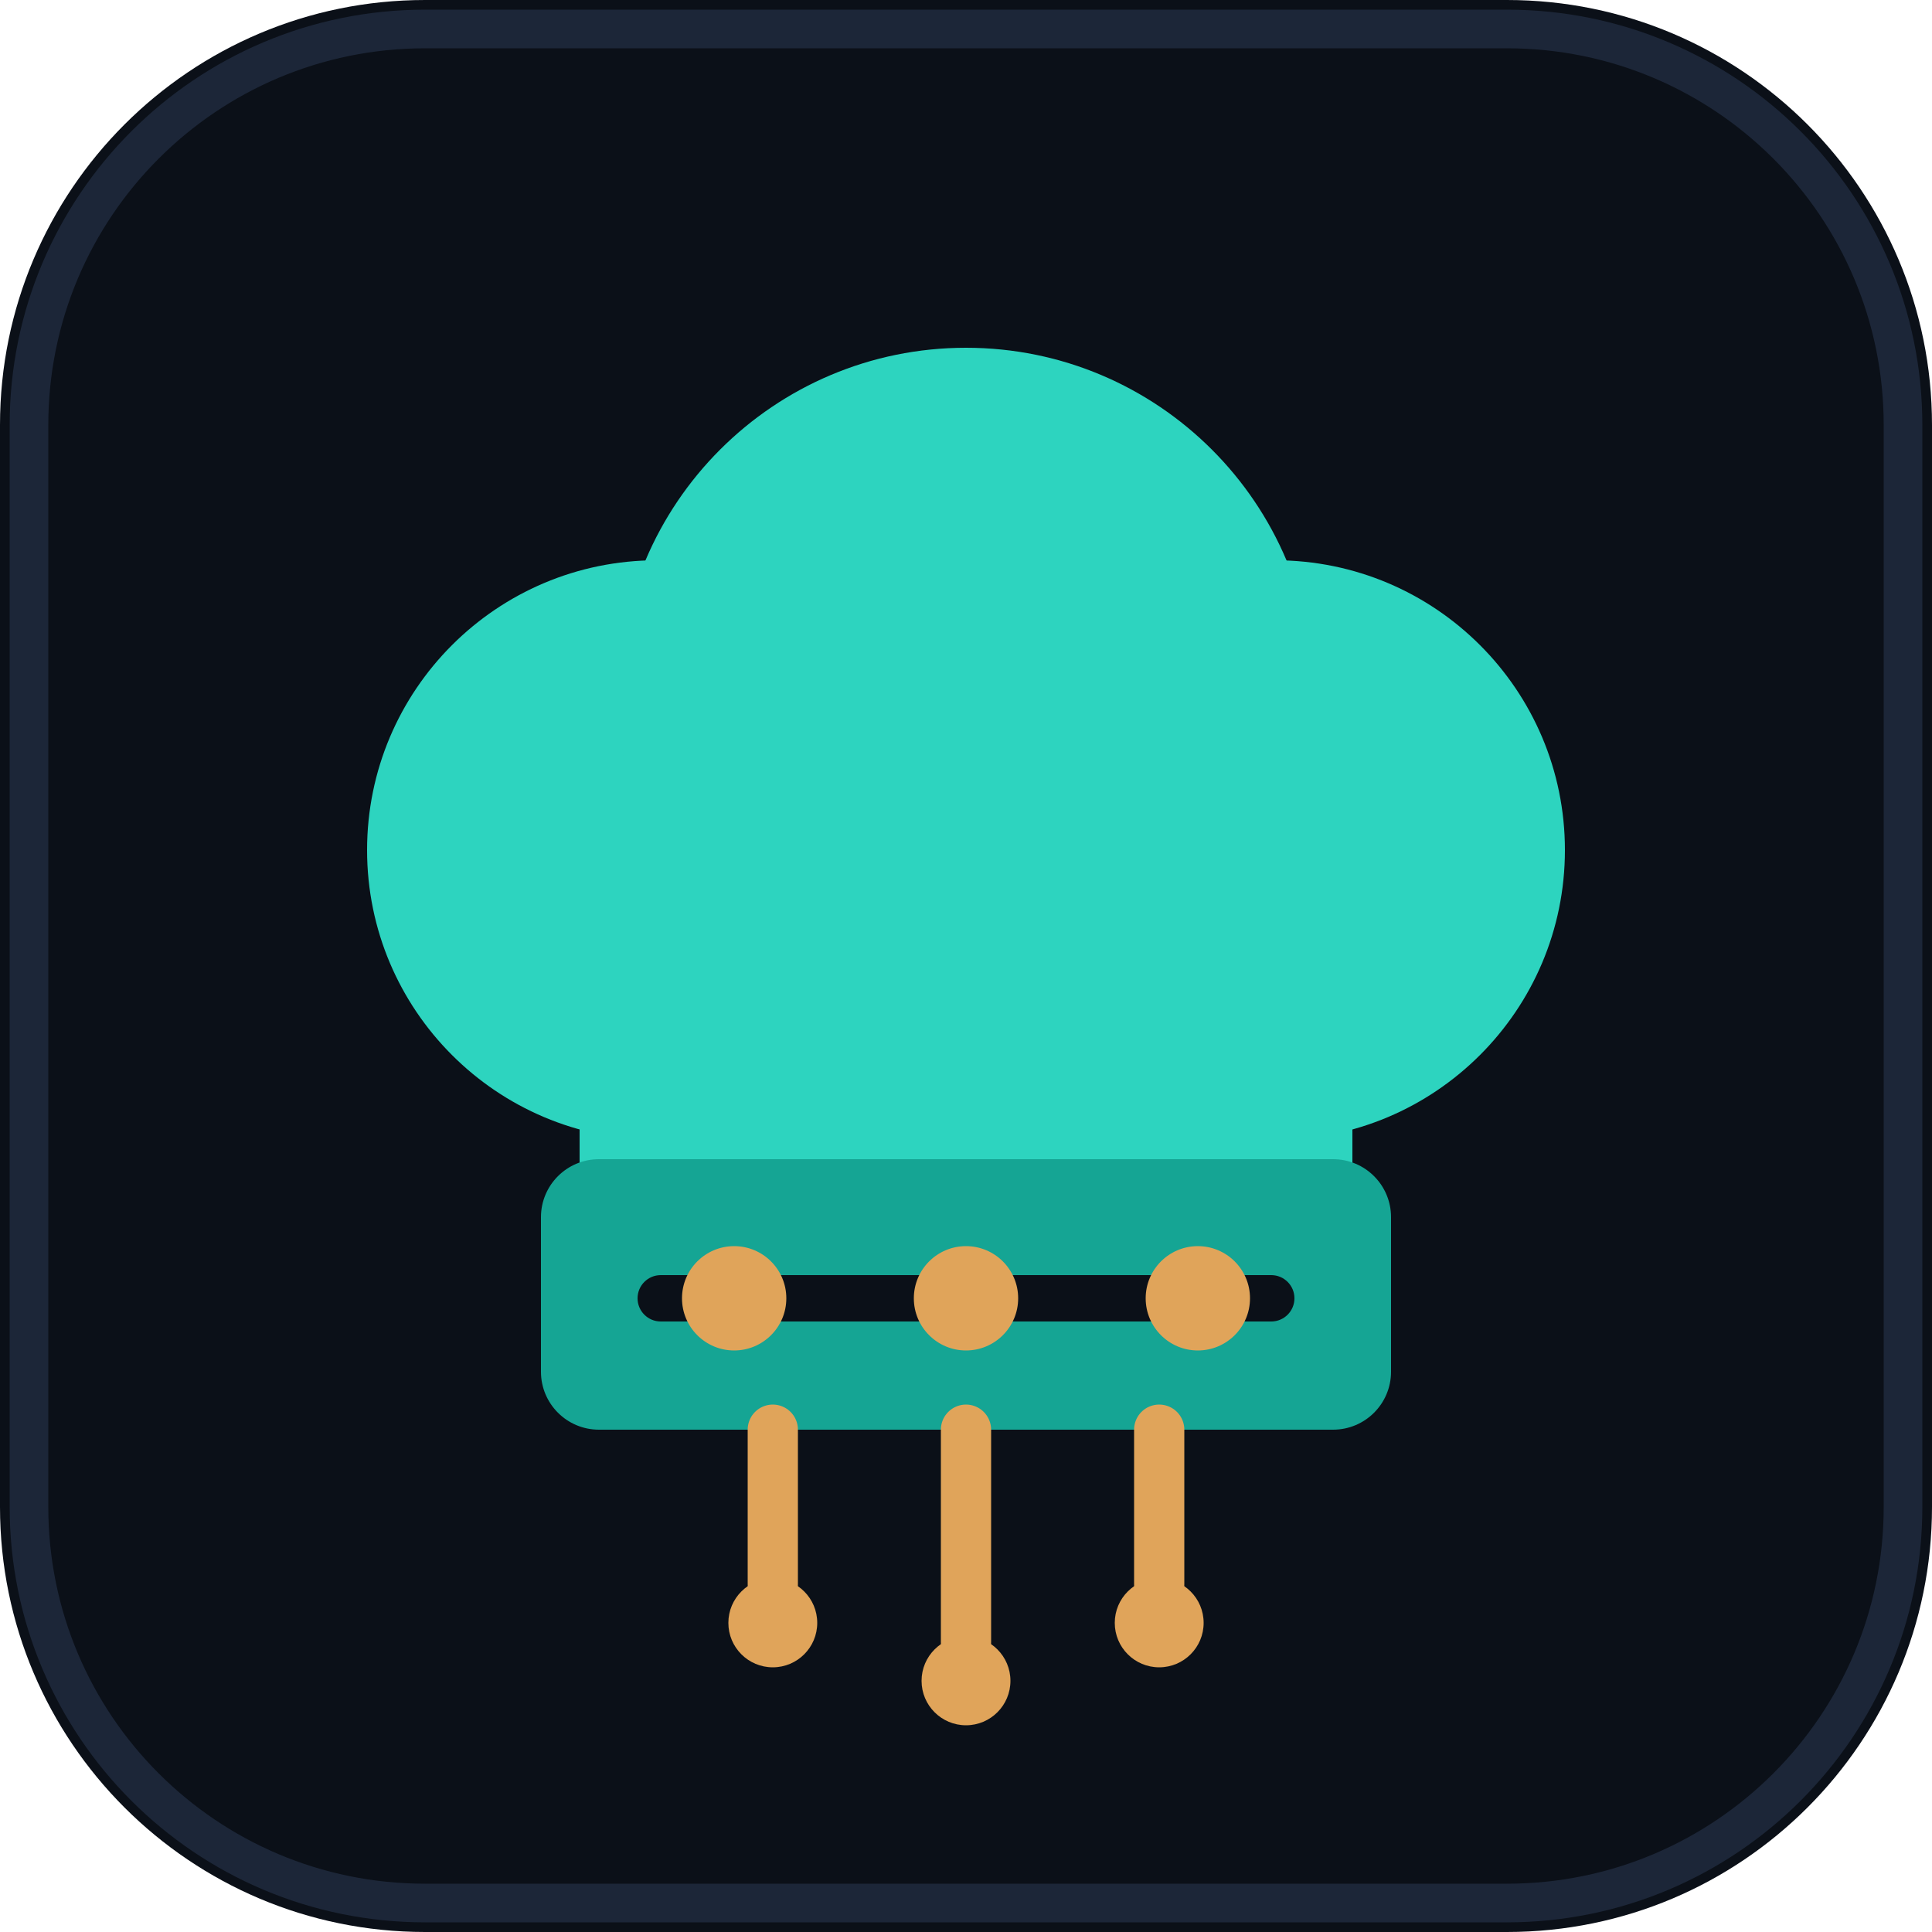
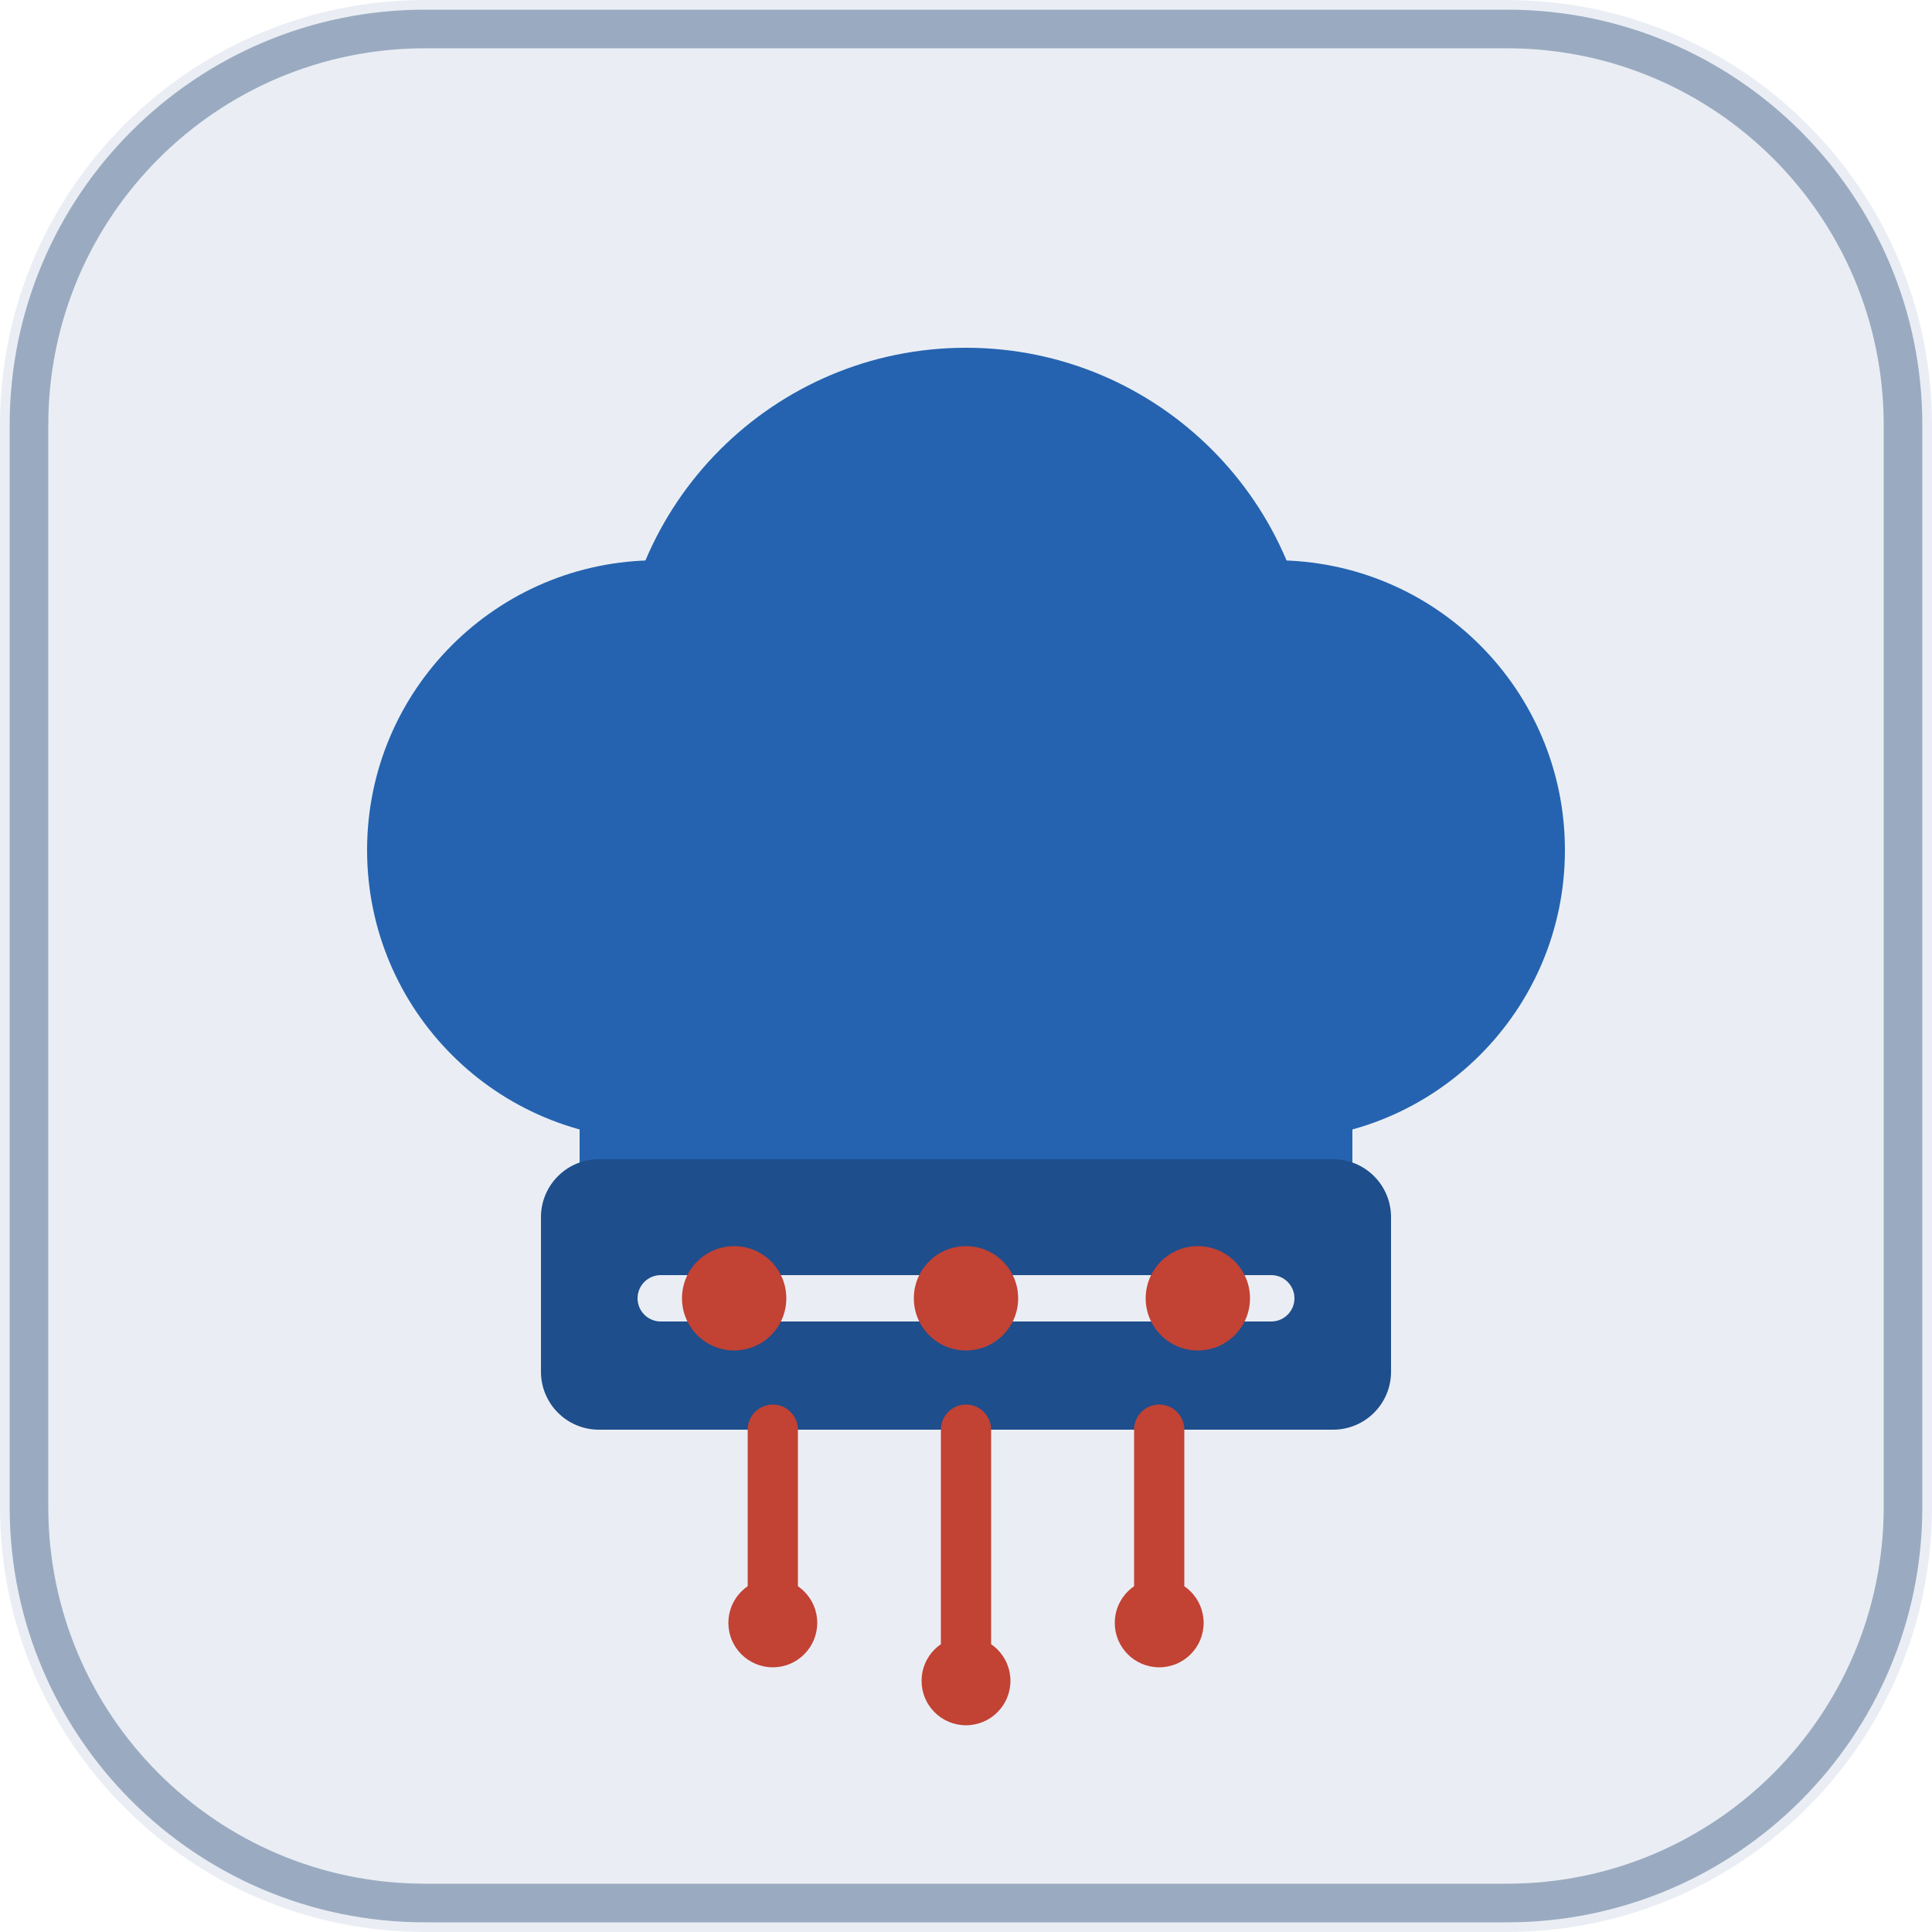
<svg xmlns="http://www.w3.org/2000/svg" viewBox="0 0 100 100" role="img" aria-label="Sketchef">
-   <rect width="100" height="100" rx="22" fill="#0b1018" />
-   <rect x="1.5" y="1.5" width="97" height="97" rx="20.5" fill="none" stroke="#1c2638" stroke-width="2" />
-   <g fill="#2dd4bf">
+   <rect width="100" height="100" rx="22" fill="#eaeef4" />
+   <rect x="1.5" y="1.5" width="97" height="97" rx="20.5" fill="none" stroke="#9aabc1" stroke-width="2" />
+   <g fill="#2563b0">
    <circle cx="34" cy="44" r="15" />
    <circle cx="50" cy="36" r="18" />
    <circle cx="66" cy="44" r="15" />
    <rect x="30" y="42" width="40" height="22" />
  </g>
-   <rect x="28" y="60" width="44" height="14" rx="3" fill="#15a594" />
-   <rect x="33" y="66" width="34" height="2.4" rx="1.2" fill="#0b1018" />
-   <g fill="#e0a45a">
+   <rect x="28" y="60" width="44" height="14" rx="3" fill="#1e4e8c" />
+   <rect x="33" y="66" width="34" height="2.4" rx="1.2" fill="#eaeef4" />
+   <g fill="#c24234">
    <circle cx="38" cy="67.2" r="2.7" />
    <circle cx="50" cy="67.2" r="2.7" />
    <circle cx="62" cy="67.2" r="2.7" />
  </g>
-   <g stroke="#e0a45a" stroke-width="2.6" stroke-linecap="round">
+   <g stroke="#c24234" stroke-width="2.6" stroke-linecap="round">
    <line x1="40" y1="74" x2="40" y2="82" />
    <line x1="50" y1="74" x2="50" y2="85" />
    <line x1="60" y1="74" x2="60" y2="82" />
  </g>
-   <g fill="#e0a45a">
+   <g fill="#c24234">
    <circle cx="40" cy="84" r="2.3" />
    <circle cx="50" cy="87" r="2.3" />
    <circle cx="60" cy="84" r="2.3" />
  </g>
</svg>
